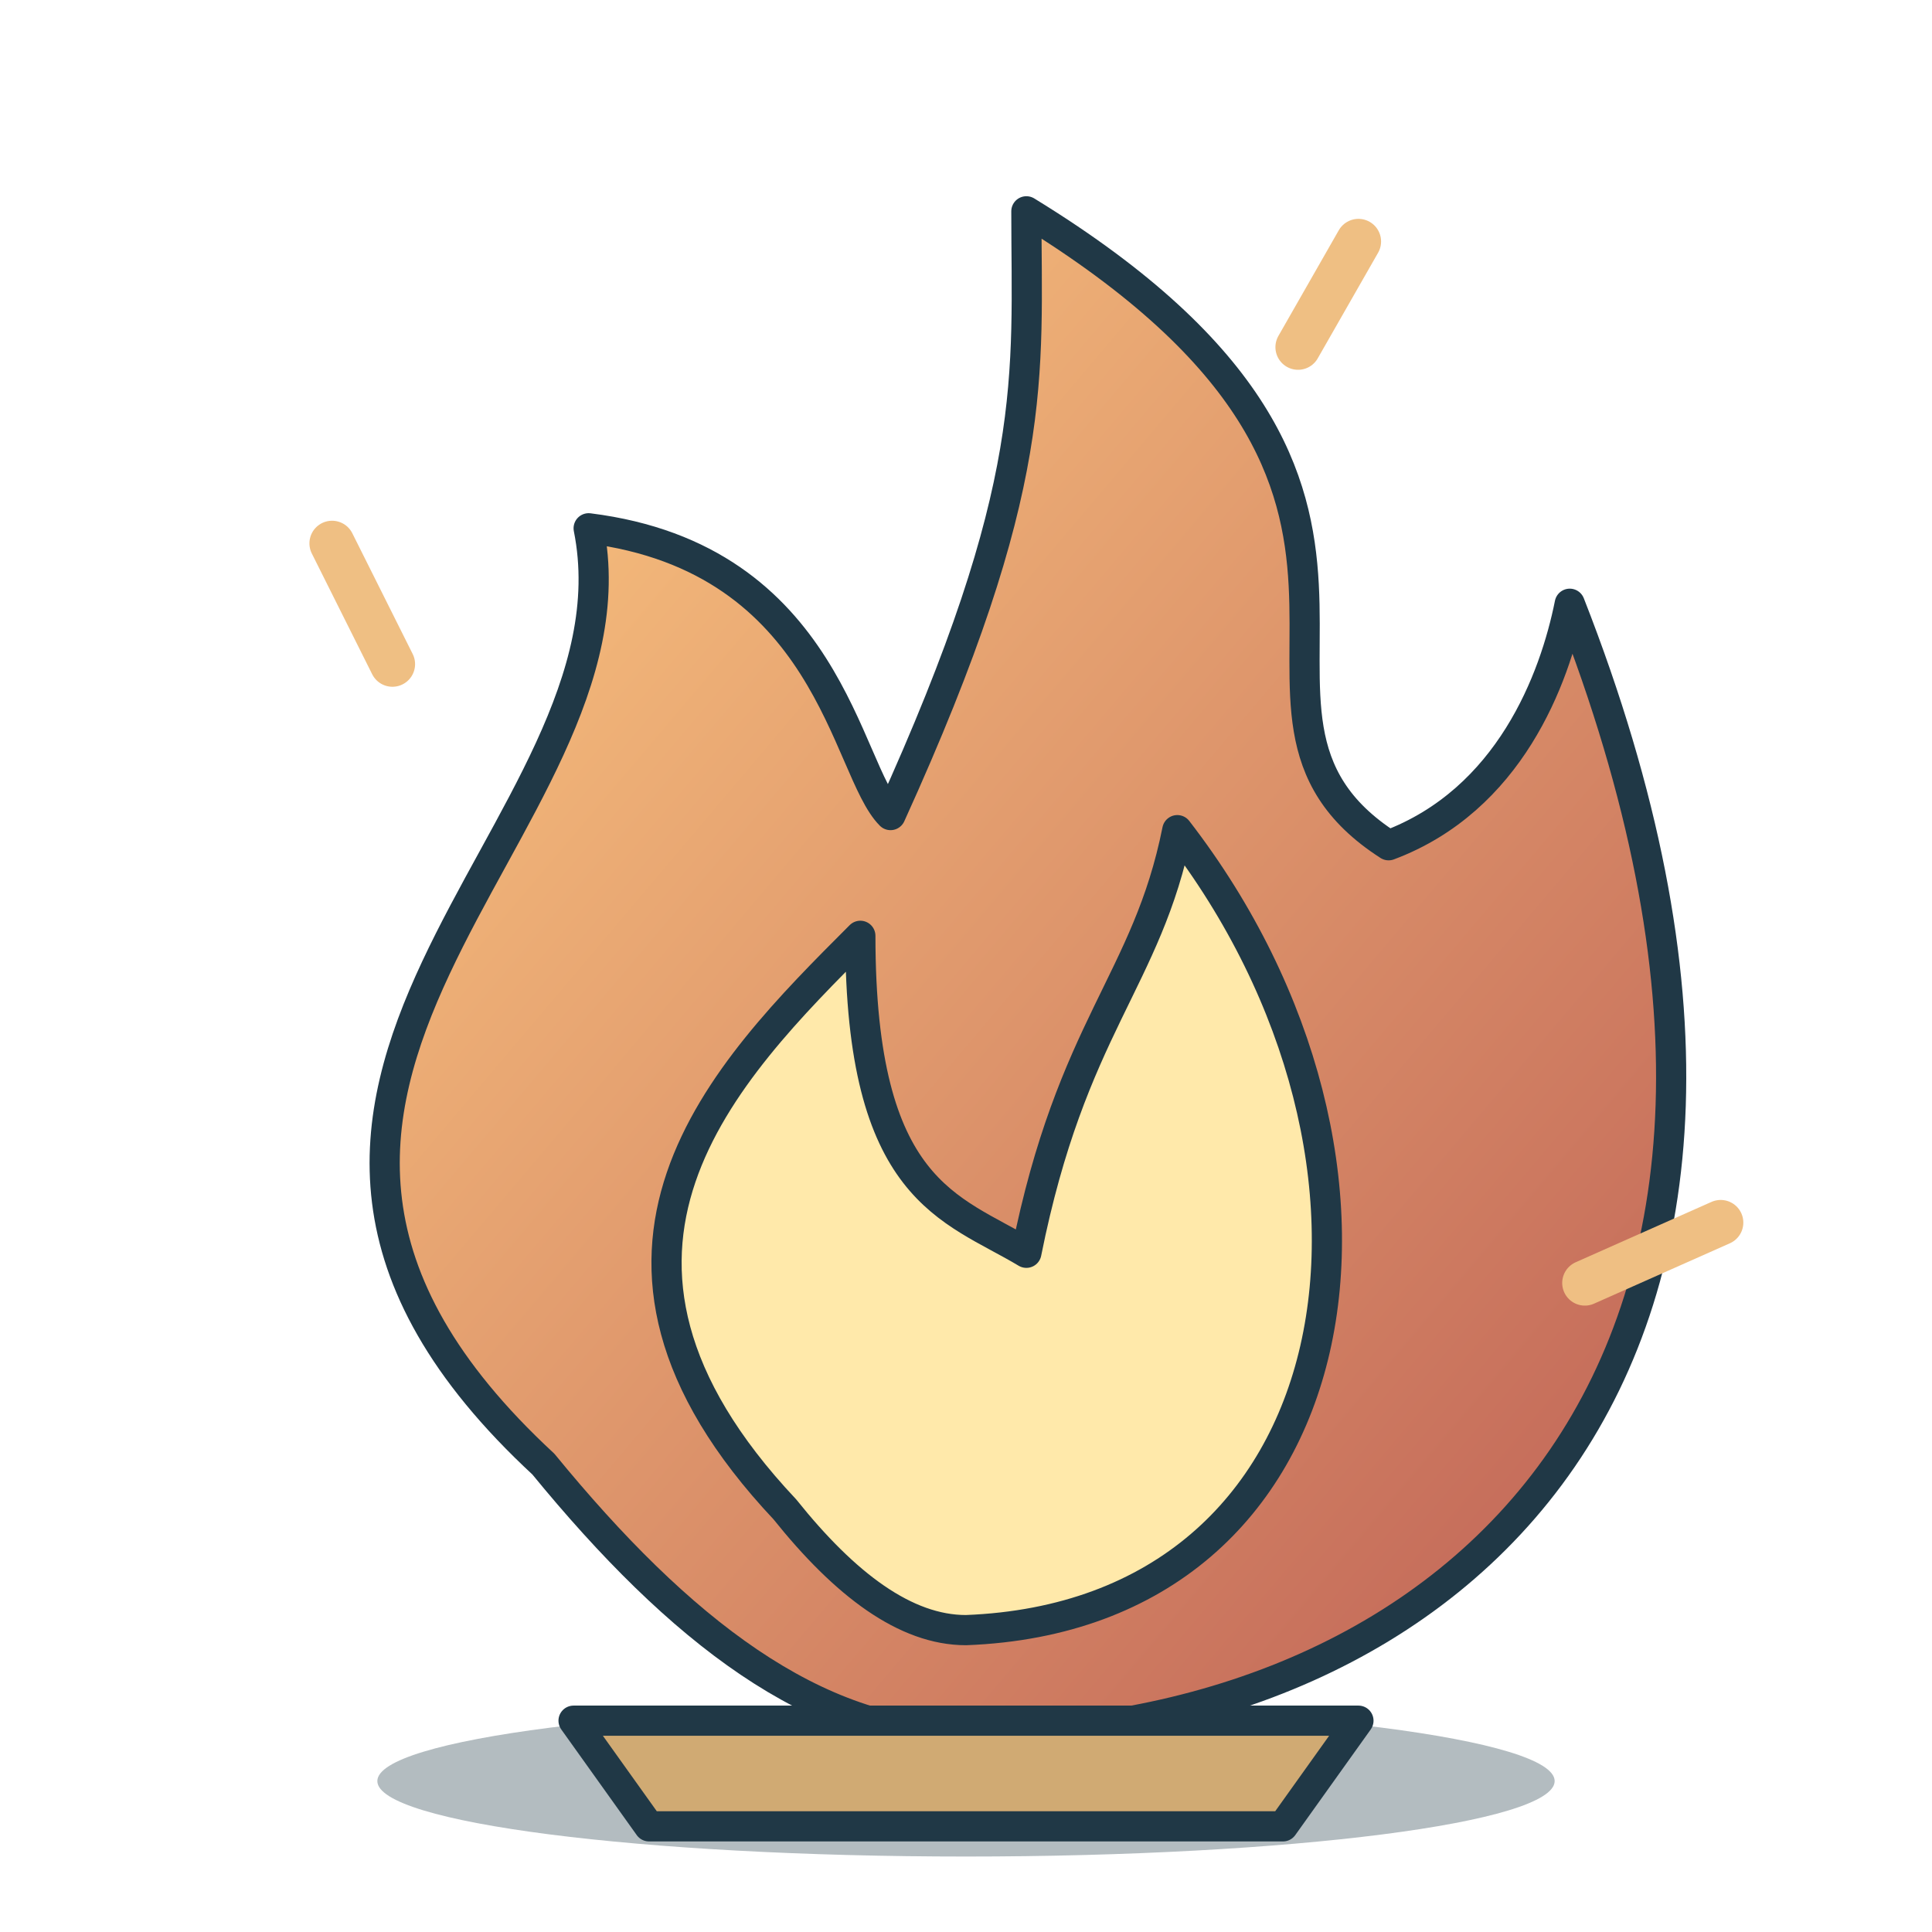
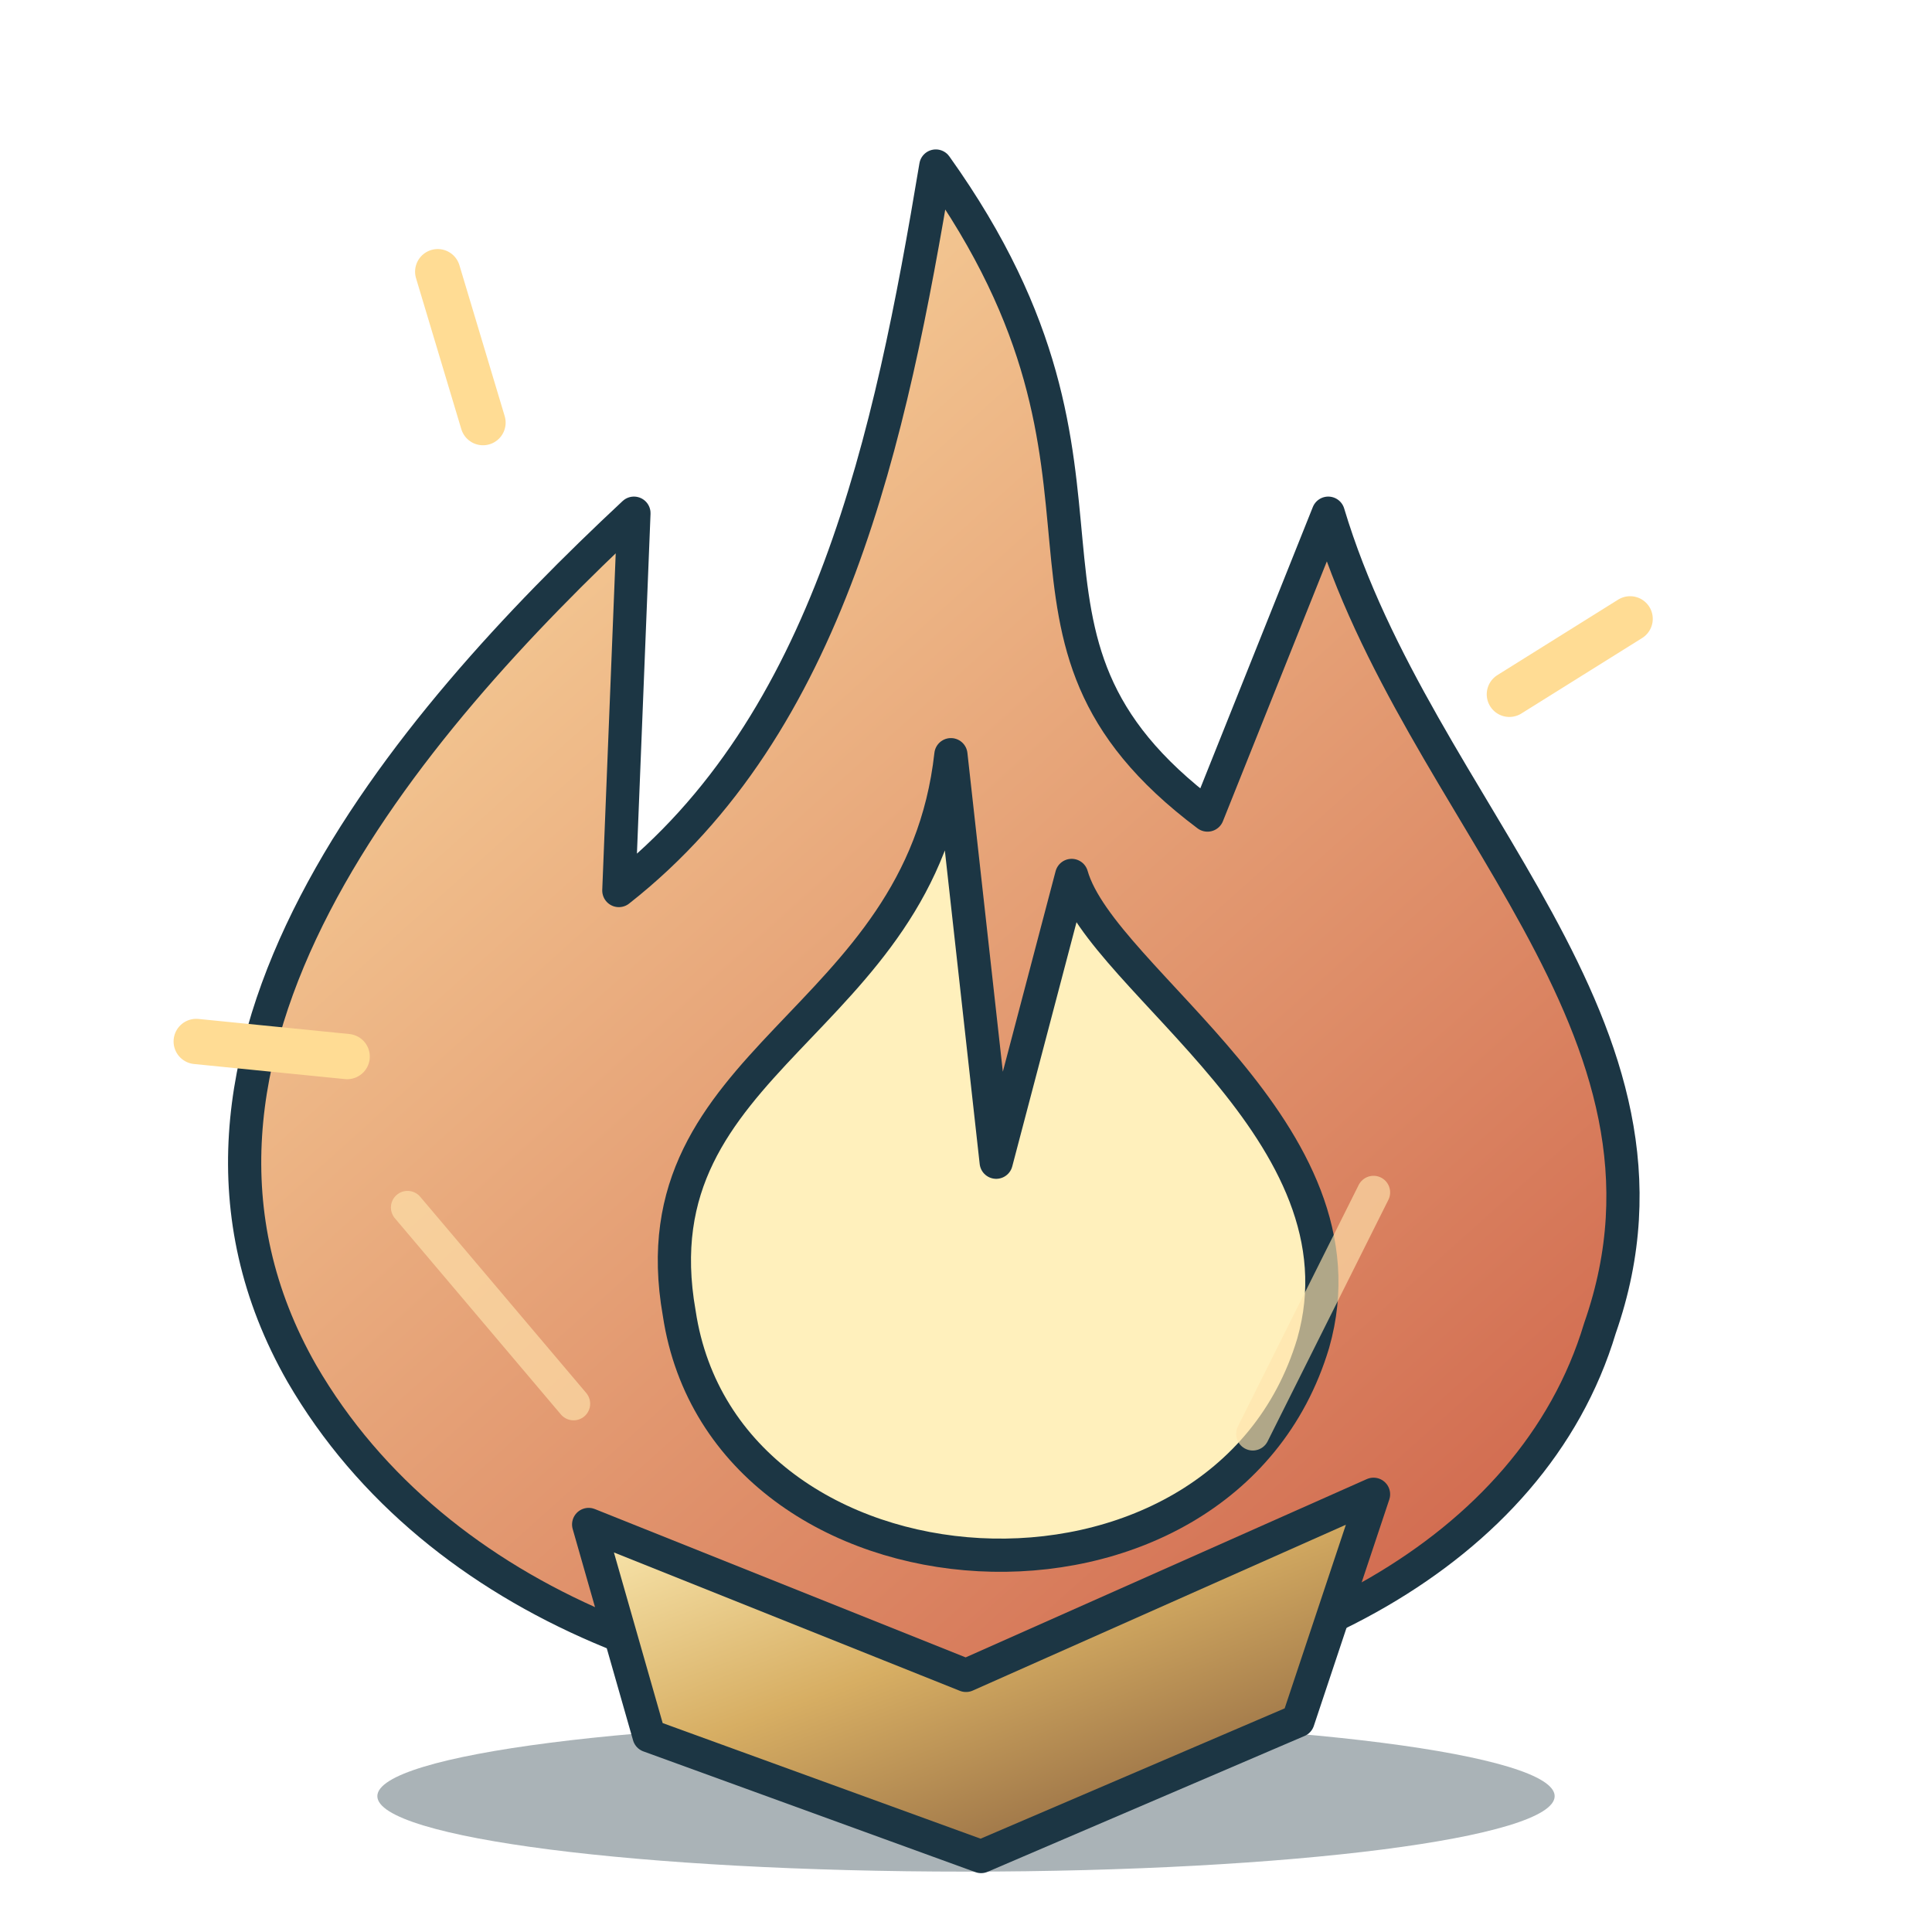
<svg xmlns="http://www.w3.org/2000/svg" width="128" height="128" viewBox="0 0 128 128">
  <defs>
-     <linearGradient id="body" x1="0" y1="0" x2="1" y2="1">
-       <stop stop-color="#ffcc82" />
-       <stop offset="1" stop-color="#bd5f55" />
+     <linearGradient id="metal" x2=".8" y2="1">
+       <stop stop-color="#fff0ba" />
+       <stop offset=".48" stop-color="#d7ae63" />
+       <stop offset="1" stop-color="#88603e" />
+     </linearGradient>
+     <linearGradient id="steel" x2="1" y2=".8">
+       <stop stop-color="#f0f7eb" />
+       <stop offset=".42" stop-color="#b5dbda" />
+       <stop offset="1" stop-color="#557f91" />
+     </linearGradient>
+     <linearGradient id="body" x1="0" y1="0" x2=".8" y2="1">
+       <stop stop-color="#ffe6a8" />
+       <stop offset="1" stop-color="#d16a4f" />
    </linearGradient>
  </defs>
-   <ellipse cx="64" cy="118" rx="39" ry="5" fill="#102b38" opacity=".32" />
-   <g stroke="#203846" stroke-width="2" stroke-linecap="round" stroke-linejoin="round">
-     <path d="M36 97C9 72 43 55 39 35c16 2 17 16 20 19 10-22 9-29 9-40 31 19 10 33 24 42 8-3 11-11 12-16 20 51-8 75-40 75-10 0-19-7-28-18Z" fill="url(#body)" />
-     <path d="M52 100c-16-17-4-29 5-38 0 17 6 18 11 21 3-15 8-18 10-28 17 22 12 52-14 53-4 0-8-3-12-8Z" fill="#ffe9aa" />
-     <path d="M38 114h52l-5 7H43Z" fill="#d0aa73" />
-     <path d="m26 44-4-8m83 49 9-4M86 23l4-7" stroke="#efbf83" stroke-width="3" fill="none" />
+   <ellipse cx="64" cy="119" rx="39" ry="5" fill="#0b2531" opacity=".35" />
+   <g stroke="#1c3644" stroke-width="2.2" stroke-linecap="round" stroke-linejoin="round">
+     <path d="M62 11c15 21 2 31 18 43l8-20c6 20 25 34 18 54-9 30-68 34-86 3-12-21 7-43 22-57l-1 25C55 48 59 29 62 11Z" fill="url(#body)" />
+     <path d="M63 50c-2 18-21 20-18 37 3 20 36 22 42 2 4-14-14-24-16-31l-5 19Z" fill="#fff0bc" />
+     <path d="m39 101 25 10 27-12-5 15-21 9-22-8Z" fill="url(#metal)" />
+     <path d="m29 18 3 10m68 18 8-5M13 69l10 1" fill="none" stroke="#ffdc94" stroke-width="3" />
+     <path d="m27 80 11 13m53-14-8 16" fill="none" stroke="#ffe4ac" opacity=".65" />
  </g>
</svg>
